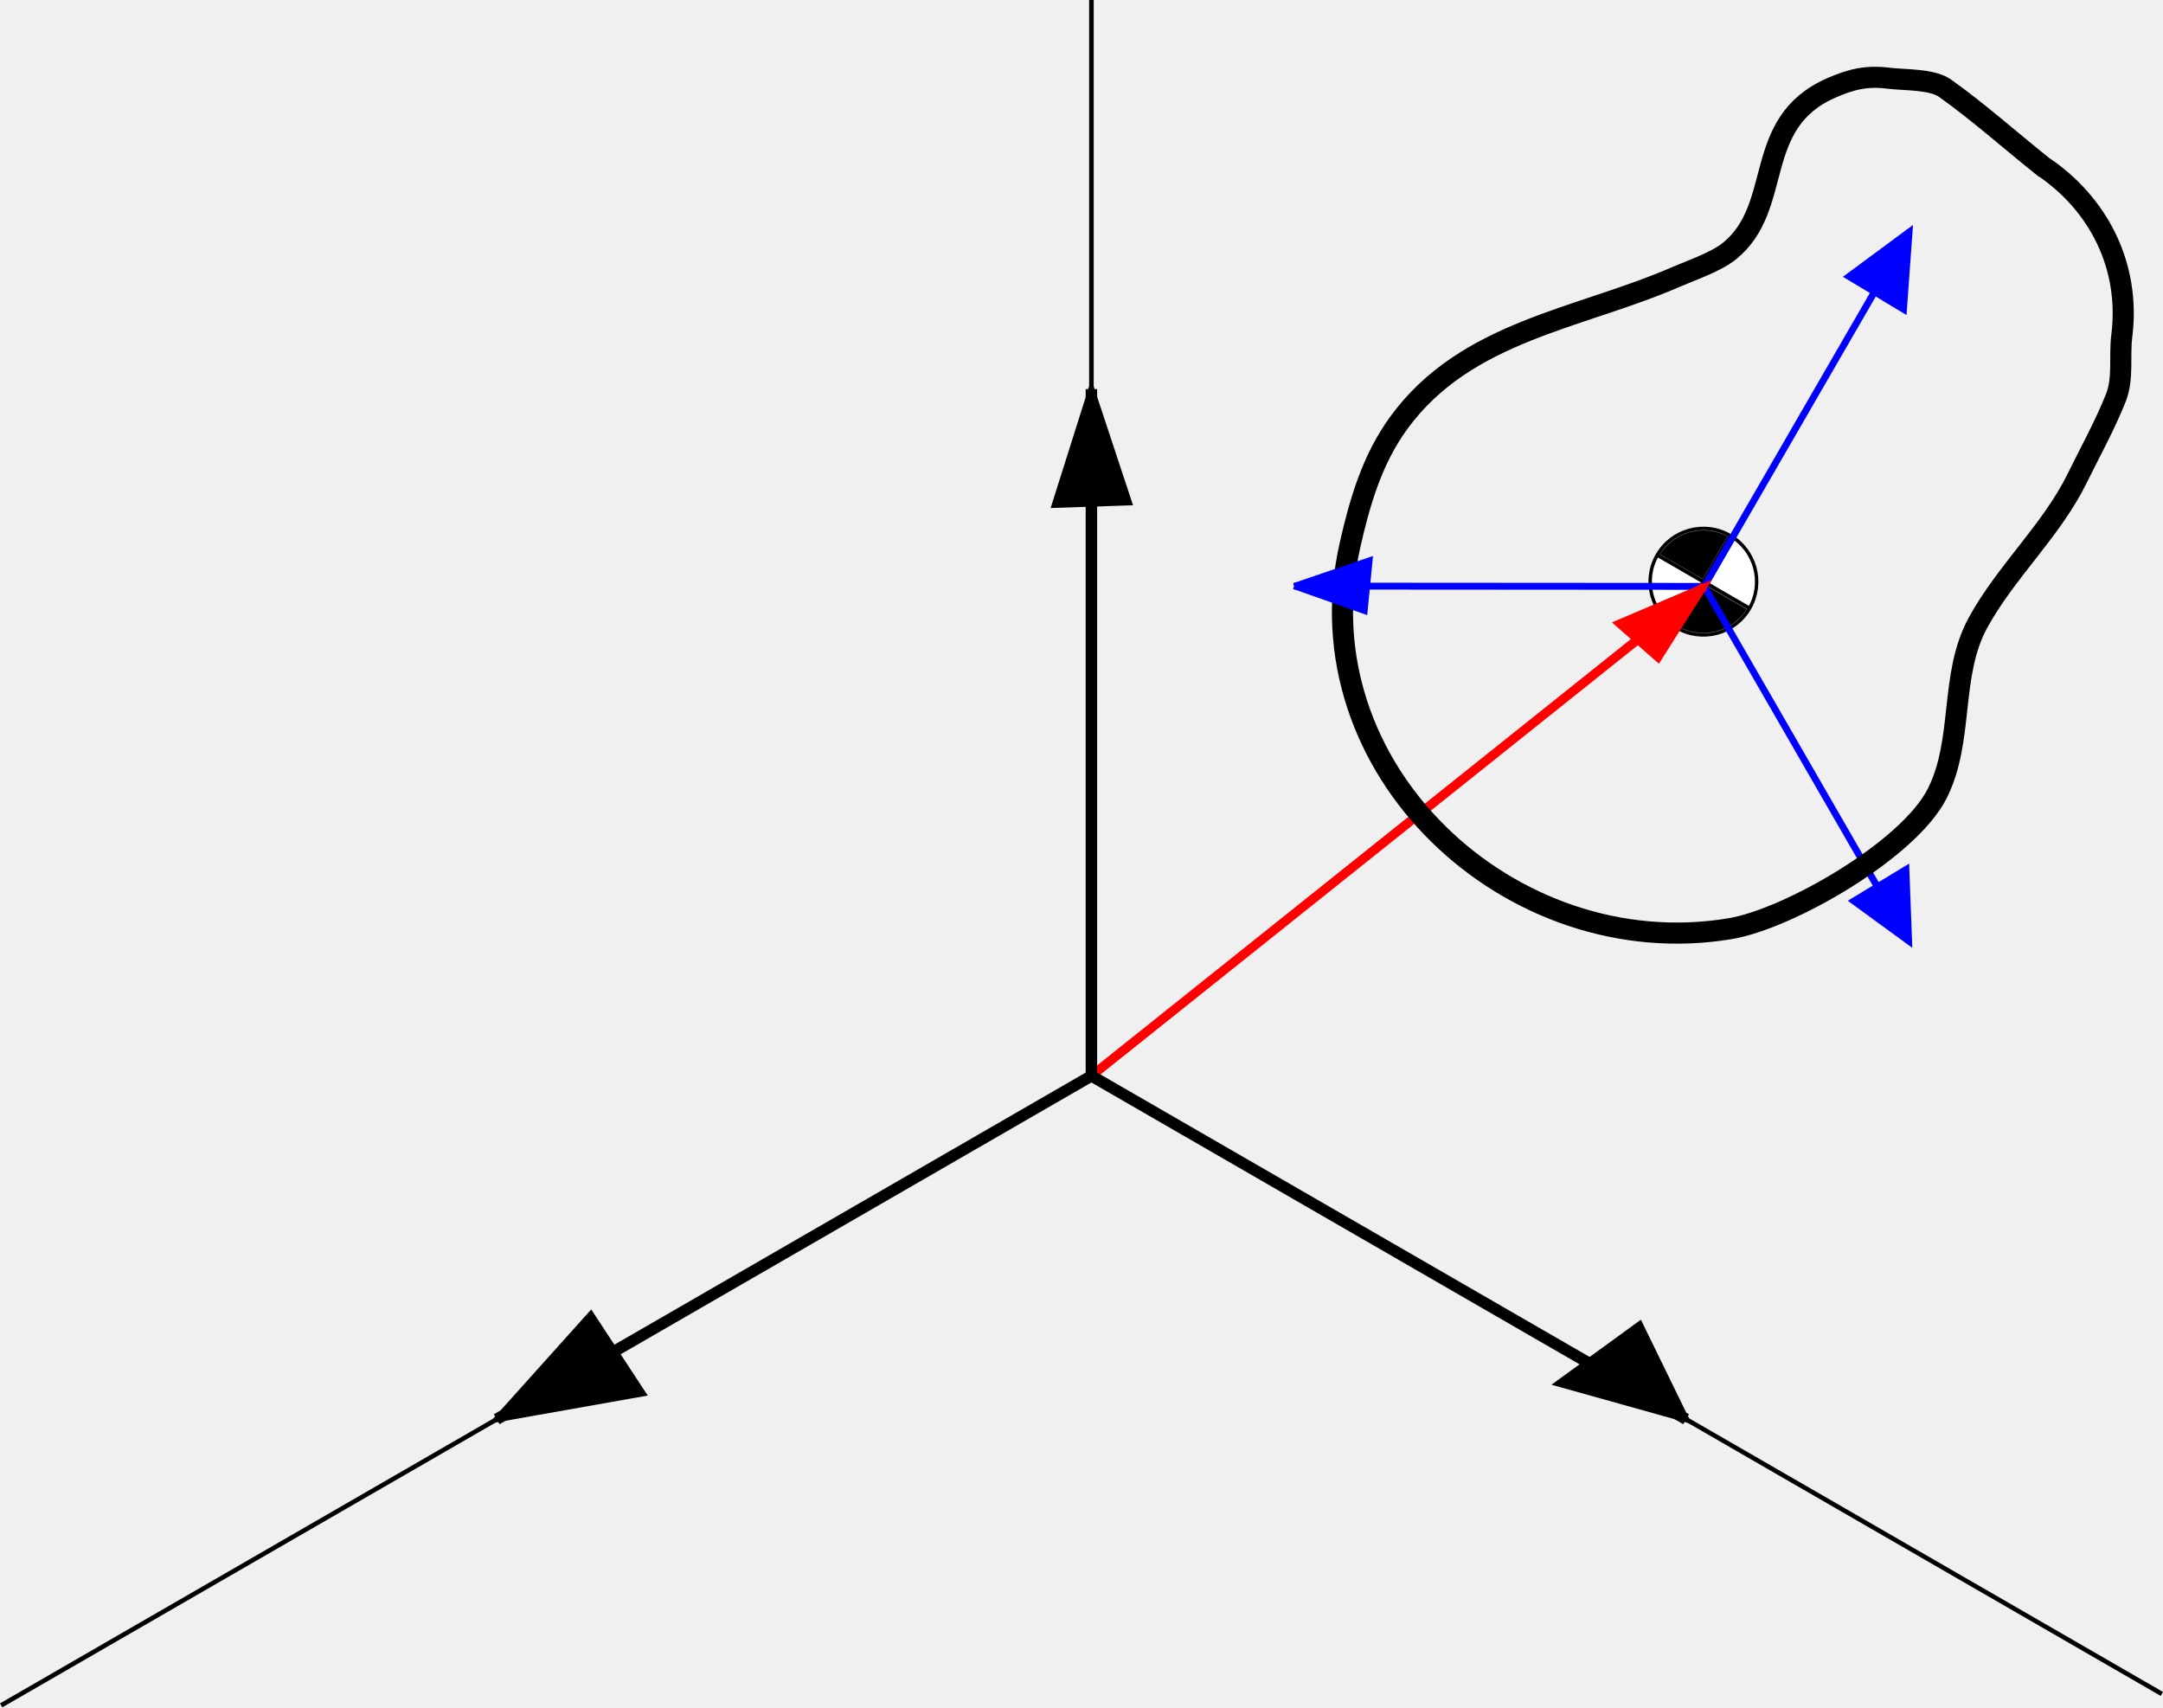
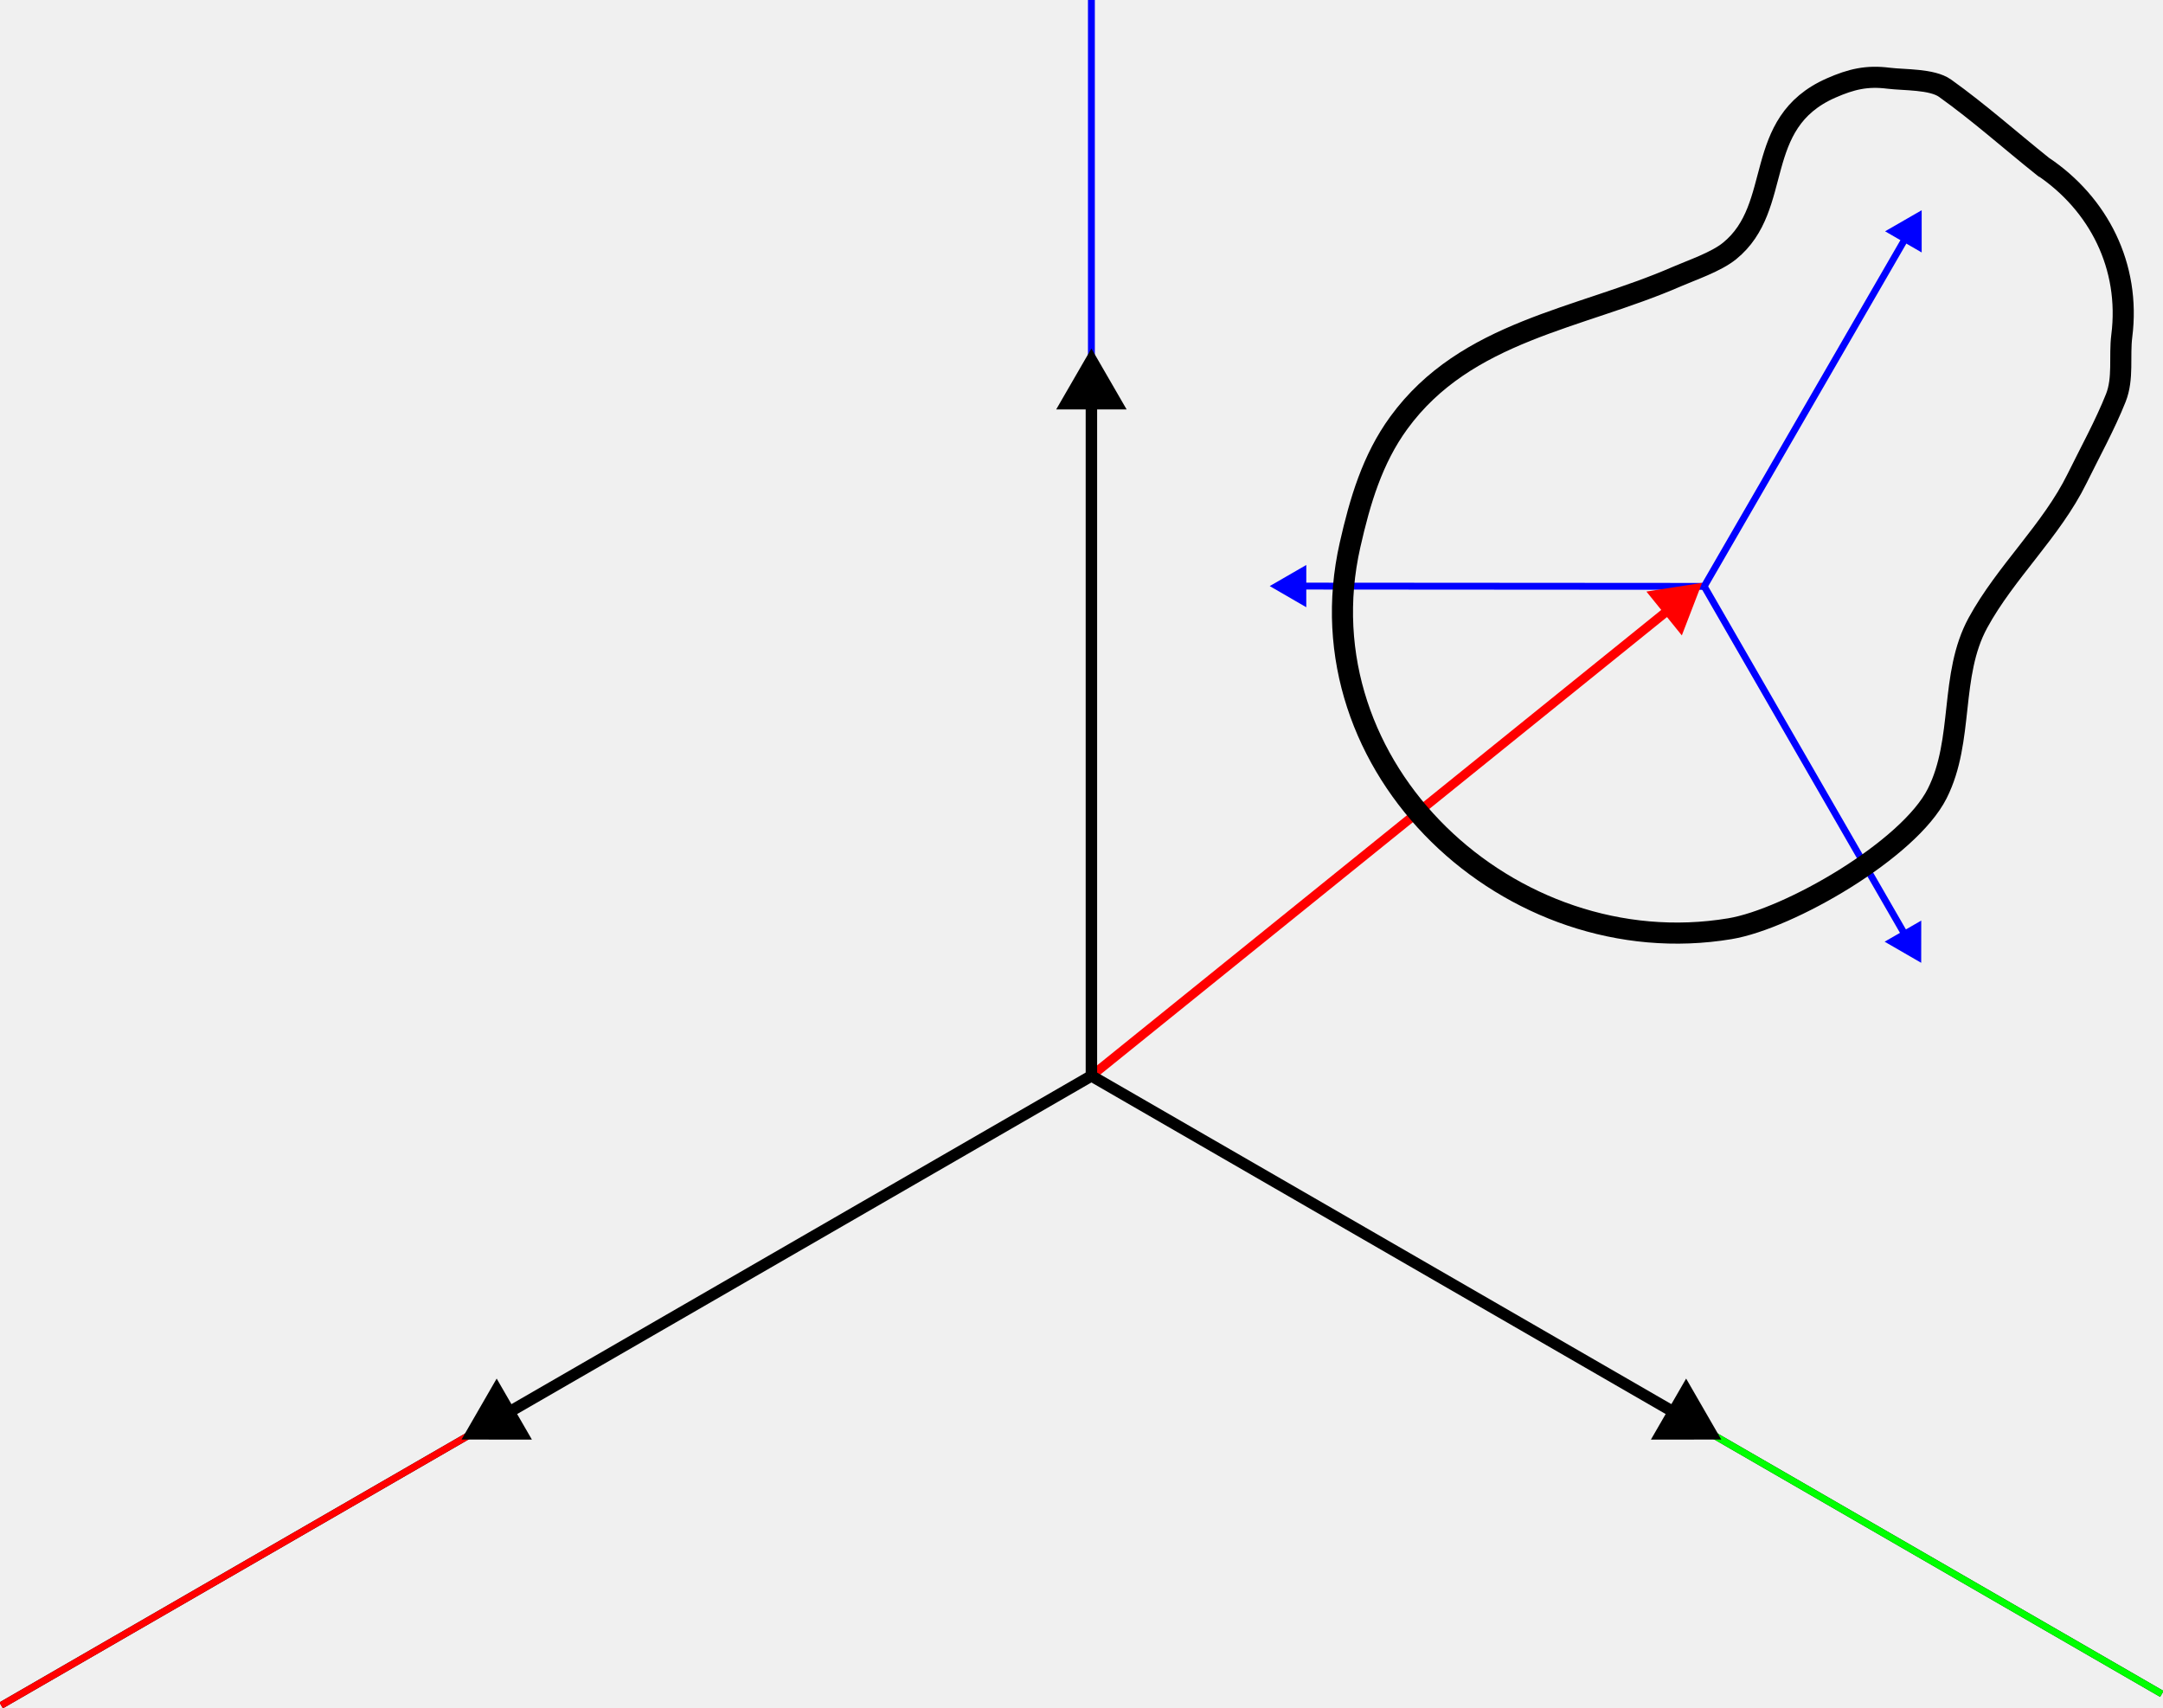
<svg xmlns="http://www.w3.org/2000/svg" width="94.497mm" height="74.587mm" viewBox="0 0 94.497 74.587" version="1.1" id="svg8">
  <defs id="defs2">
+     <marker style="overflow:visible" id="Triangle" refX="0" refY="0" orient="auto-start-reverse" markerWidth="1" markerHeight="1" viewBox="0 0 1 1" preserveAspectRatio="xMidYMid">
+       <path transform="scale(0.5)" style="fill:context-stroke;fill-rule:evenodd;stroke:context-stroke;stroke-width:1pt" d="M 5.77,0 -2.88,5 V -5 Z" id="path135" />
+     </marker>
    <marker orient="auto" refY="0" refX="0" id="DistanceStart" style="overflow:visible">
      <g id="g2300">
        <path id="path2306" d="M 0,0 H 2" style="fill:none;stroke:#ffffff;stroke-width:1.15;stroke-linecap:square" />
        <path id="path2302" d="M 0,0 13,4 9,0 13,-4 Z" style="fill:#000000;fill-rule:evenodd;stroke:none" />
        <path id="path2304" d="M 0,-4 V 40" style="fill:none;stroke:#000000;stroke-width:1;stroke-linecap:square" />
      </g>
    </marker>
    <marker style="overflow:visible" id="marker1788" refX="0" refY="0" orient="auto">
      <path transform="matrix(-0.8,0,0,-0.8,-10,0)" style="fill:#ff0000;fill-opacity:1;fill-rule:evenodd;stroke:#ff0000;stroke-width:1pt;stroke-opacity:1" d="M 0,0 5,-5 -12.5,0 5,5 Z" id="path1786" />
    </marker>
    <marker style="overflow:visible" id="marker1399" refX="0" refY="0" orient="auto">
      <path transform="matrix(-0.8,0,0,-0.8,-10,0)" style="fill:#0000ff;fill-opacity:1;fill-rule:evenodd;stroke:#0000ff;stroke-width:1pt;stroke-opacity:1" d="M 0,0 5,-5 -12.5,0 5,5 Z" id="path1397" />
    </marker>
    <marker style="overflow:visible" id="marker1379" refX="0" refY="0" orient="auto">
      <path transform="matrix(-0.8,0,0,-0.8,-10,0)" style="fill:#0000ff;fill-opacity:1;fill-rule:evenodd;stroke:#0000ff;stroke-width:1pt;stroke-opacity:1" d="M 0,0 5,-5 -12.5,0 5,5 Z" id="path1377" />
    </marker>
  </defs>
  <g id="layer1" transform="translate(-25.93076,-80.5)">
-     <g id="g176" style="stroke-width:0.2;stroke-miterlimit:4;stroke-dasharray:none">
-       <path style="fill:none;stroke:#000000;stroke-width:0.2;stroke-linecap:butt;stroke-linejoin:miter;stroke-miterlimit:4;stroke-dasharray:none;stroke-opacity:1" d="M 73.612,127.5 V 80.5" id="path170" />
-       <path style="fill:none;stroke:#000000;stroke-width:0.2;stroke-linecap:butt;stroke-linejoin:miter;stroke-miterlimit:4;stroke-dasharray:none;stroke-opacity:1" d="M 120.378,154.5 73.612,127.5 25.981,155 v 0" id="path172" />
+     <g id="g176" style="stroke-width:0.3;stroke-miterlimit:4;stroke-dasharray:none">
+       <path style="fill:none;stroke:#0000ff;stroke-width:0.3;stroke-linecap:butt;stroke-linejoin:miter;stroke-miterlimit:4;stroke-dasharray:none;stroke-opacity:1" d="M 73.612,127.5 V 80.5" id="path170" />
+       <path style="fill:none;stroke:#000000;stroke-width:0.3;stroke-linecap:butt;stroke-linejoin:miter;stroke-miterlimit:4;stroke-dasharray:none;stroke-opacity:1" d="M 120.378,154.5 73.612,127.5 25.981,155 v 0" id="path172" />
    </g>
-     <g id="g1573" transform="matrix(0.5295026,0.3061719,-0.3061719,0.5295026,112.3211,37.58693)">
-       <circle style="fill:#ffffff;stroke:#000000;stroke-width:0.245;stroke-miterlimit:4;stroke-dasharray:none" id="path1556" cx="38.971" cy="106.5" r="3.804" />
-       <path style="fill:none;stroke:#000000;stroke-width:0.265px;stroke-linecap:butt;stroke-linejoin:miter;stroke-opacity:1" d="m 35.167,106.5 h 7.608" id="path1558" />
-       <path style="fill:none;stroke:#000000;stroke-width:0.265px;stroke-linecap:butt;stroke-linejoin:miter;stroke-opacity:1" d="m 38.971,102.696 v 7.608" id="path1560" />
-       <path style="fill:#000000;stroke:#000000;stroke-width:0.108;stroke-miterlimit:4;stroke-dasharray:none" d="m 133.498,401.228 c 0.452,-4.06 2.411,-7.486 5.651,-9.88 1.96,-1.449 4.268,-2.327 6.926,-2.636 l 0.671,-0.078 v 6.661 6.661 h -6.665 -6.665 z" id="path1564" transform="scale(0.2645833)" />
-       <path style="fill:#000000;stroke:#000000;stroke-width:0.108;stroke-miterlimit:4;stroke-dasharray:none" d="m 147.796,409.72 v -6.595 h 6.653 6.653 v 0.393 c 0,0.666 -0.327,2.313 -0.653,3.289 -1.585,4.741 -5.562,8.287 -10.395,9.267 -0.652,0.132 -1.427,0.24 -1.722,0.24 h -0.536 z" id="path1566" transform="scale(0.2645833)" />
-     </g>
-     <path style="fill:none;stroke:#0000ff;stroke-width:0.3;stroke-linecap:butt;stroke-linejoin:miter;stroke-miterlimit:4;stroke-dasharray:none;stroke-opacity:1" d="m 100.384,106.116 8.968,-15.51" id="path1369" />
-     <path style="fill:none;stroke:#0000ff;stroke-width:0.3;stroke-linecap:butt;stroke-linejoin:miter;stroke-miterlimit:4;stroke-dasharray:none;stroke-opacity:1" d="m 100.384,106.116 8.948,15.522" id="path1371" />
-     <path style="fill:none;stroke:#0000ff;stroke-width:0.3;stroke-linecap:butt;stroke-linejoin:miter;stroke-miterlimit:4;stroke-dasharray:none;stroke-opacity:1" d="m 100.384,106.116 -17.916,-0.012" id="path1373" />
-     <path style="fill:#ff0000;stroke:#ff0000;stroke-width:0.4;stroke-linecap:butt;stroke-linejoin:miter;stroke-miterlimit:4;stroke-dasharray:none;stroke-opacity:1" d="M 73.612,127.5 100.384,106.116" id="path1784" />
-     <path style="fill:none;stroke:#000000;stroke-width:0.5;stroke-linecap:butt;stroke-linejoin:miter;stroke-miterlimit:4;stroke-dasharray:none;stroke-opacity:1" d="M 73.612,127.5 V 97.5" id="path12" />
-     <path style="fill:none;stroke:#000000;stroke-width:0.5;stroke-linecap:butt;stroke-linejoin:miter;stroke-miterlimit:4;stroke-dasharray:none;stroke-opacity:1" d="m 73.612,127.5 25.981,15" id="path16" />
-     <path style="fill:none;stroke:#000000;stroke-width:0.5;stroke-linecap:butt;stroke-linejoin:miter;stroke-miterlimit:4;stroke-dasharray:none;stroke-opacity:1" d="m 73.612,127.5 -25.981,15" id="path20" />
-     <path style="fill:#000000;stroke:#000000;stroke-width:0.265px;stroke-linecap:butt;stroke-linejoin:miter;stroke-opacity:1" d="m 99.593,142.5 -2.025,-4.149 -3.558,2.588 z" id="path1401" />
-     <path style="fill:#000000;stroke:#000000;stroke-width:0.265px;stroke-linecap:butt;stroke-linejoin:miter;stroke-opacity:1" d="m 47.631,142.5 6.377,-1.13 -2.264,-3.45 z" id="path1442" />
-     <path style="fill:#000000;stroke:#000000;stroke-width:0.265px;stroke-linecap:butt;stroke-linejoin:miter;stroke-opacity:1" d="m 73.612,97.5 -1.598,5.054 3.235,-0.108 z" id="path1444" />
-     <path style="fill:#0000ff;stroke:#0000ff;stroke-width:0.265px;stroke-linecap:butt;stroke-linejoin:miter;stroke-opacity:1" d="m 109.353,90.606 -2.673,1.975 2.426,1.456 z" id="path1536" />
+     <path style="fill:none;stroke:#0000ff;stroke-width:0.3;stroke-linecap:butt;stroke-linejoin:miter;stroke-miterlimit:4;stroke-dasharray:none;stroke-opacity:1;marker-end:url(#Triangle)" d="m 100.384,106.116 8.968,-15.51" id="path1369" />
+     <path style="fill:none;stroke:#0000ff;stroke-width:0.3;stroke-linecap:butt;stroke-linejoin:miter;stroke-miterlimit:4;stroke-dasharray:none;stroke-opacity:1;marker-end:url(#Triangle)" d="m 100.384,106.116 8.948,15.522" id="path1371" />
+     <path style="fill:none;stroke:#0000ff;stroke-width:0.3;stroke-linecap:butt;stroke-linejoin:miter;stroke-miterlimit:4;stroke-dasharray:none;stroke-opacity:1;marker-end:url(#Triangle)" d="m 100.384,106.116 -17.916,-0.012" id="path1373" />
+     <path style="fill:#ff0000;stroke:#ff0000;stroke-width:0.4;stroke-linecap:butt;stroke-linejoin:miter;stroke-miterlimit:4;stroke-dasharray:none;stroke-opacity:1;marker-end:url(#Triangle)" d="M 73.612,127.5 99.185,106.855" id="path1784" />
    <path style="fill:none;stroke:#000000;stroke-width:0.922;stroke-linecap:butt;stroke-linejoin:miter;stroke-miterlimit:4;stroke-dasharray:none;stroke-opacity:1" d="m 115.167,87.761 c -1.42,-1.135 -2.78,-2.35 -4.259,-3.406 -0.574,-0.41 -1.787,-0.352 -2.477,-0.439 -0.938,-0.119 -1.622,0.041 -2.504,0.429 -3.493,1.535 -2.044,5.177 -4.434,7.118 -0.593,0.482 -1.659,0.839 -2.302,1.119 -4.262,1.86 -9.21,2.359 -12.148,6.387 -1.16,1.59 -1.7,3.432 -2.131,5.335 -2.215,9.771 7.019,18.363 16.597,16.767 2.578,-0.429 7.82,-3.45 9.056,-5.908 1.177,-2.341 0.527,-5.162 1.778,-7.456 1.213,-2.223 3.209,-4.023 4.33,-6.301 0.562,-1.142 1.225,-2.345 1.693,-3.522 0.34,-0.855 0.149,-1.825 0.261,-2.707 0.386,-3.04 -1.009,-5.775 -3.459,-7.416 z" id="path1557" />
-     <path style="fill:#0000ff;stroke:#0000ff;stroke-width:0.265px;stroke-linecap:butt;stroke-linejoin:miter;stroke-opacity:1" d="m 82.468,106.104 3.294,-1.124 -0.216,2.21 -3.078,-1.086" id="path1538" />
-     <path style="fill:#0000ff;stroke:#0000ff;stroke-width:0.265px;stroke-linecap:butt;stroke-linejoin:miter;stroke-opacity:1" d="m 109.332,121.638 -0.119,-3.18 -2.318,1.402 z" id="path1540" />
-     <path style="fill:#ff0000;stroke:#ff0000;stroke-width:0.265px;stroke-linecap:butt;stroke-linejoin:miter;stroke-opacity:1" d="m 100.384,106.116 -3.786,1.614 1.779,1.563 z" id="path1548" />
+     <path style="fill:#00ff00;stroke:#00ff00;stroke-width:0.3;stroke-dasharray:none" d="m 73.612,127.5 46.765,27" id="path1" />
+     <path style="fill:#00ff00;stroke:#ff0000;stroke-width:0.3;stroke-dasharray:none" d="M 73.612,127.5 25.981,155" id="path2" />
+     <path style="fill:none;stroke:#000000;stroke-width:0.5;stroke-linecap:butt;stroke-linejoin:miter;stroke-miterlimit:4;stroke-dasharray:none;stroke-opacity:1;marker-end:url(#Triangle)" d="m 73.612,127.5 -25.981,15" id="path20" />
+     <path style="fill:none;stroke:#000000;stroke-width:0.5;stroke-linecap:butt;stroke-linejoin:miter;stroke-miterlimit:4;stroke-dasharray:none;stroke-opacity:1;marker-end:url(#Triangle)" d="m 73.612,127.5 25.981,15" id="path16" />
+     <path style="fill:none;stroke:#000000;stroke-width:0.5;stroke-linecap:butt;stroke-linejoin:miter;stroke-miterlimit:4;stroke-dasharray:none;stroke-opacity:1;marker-end:url(#Triangle)" d="M 73.612,127.5 V 97.5" id="path12" />
  </g>
</svg>
